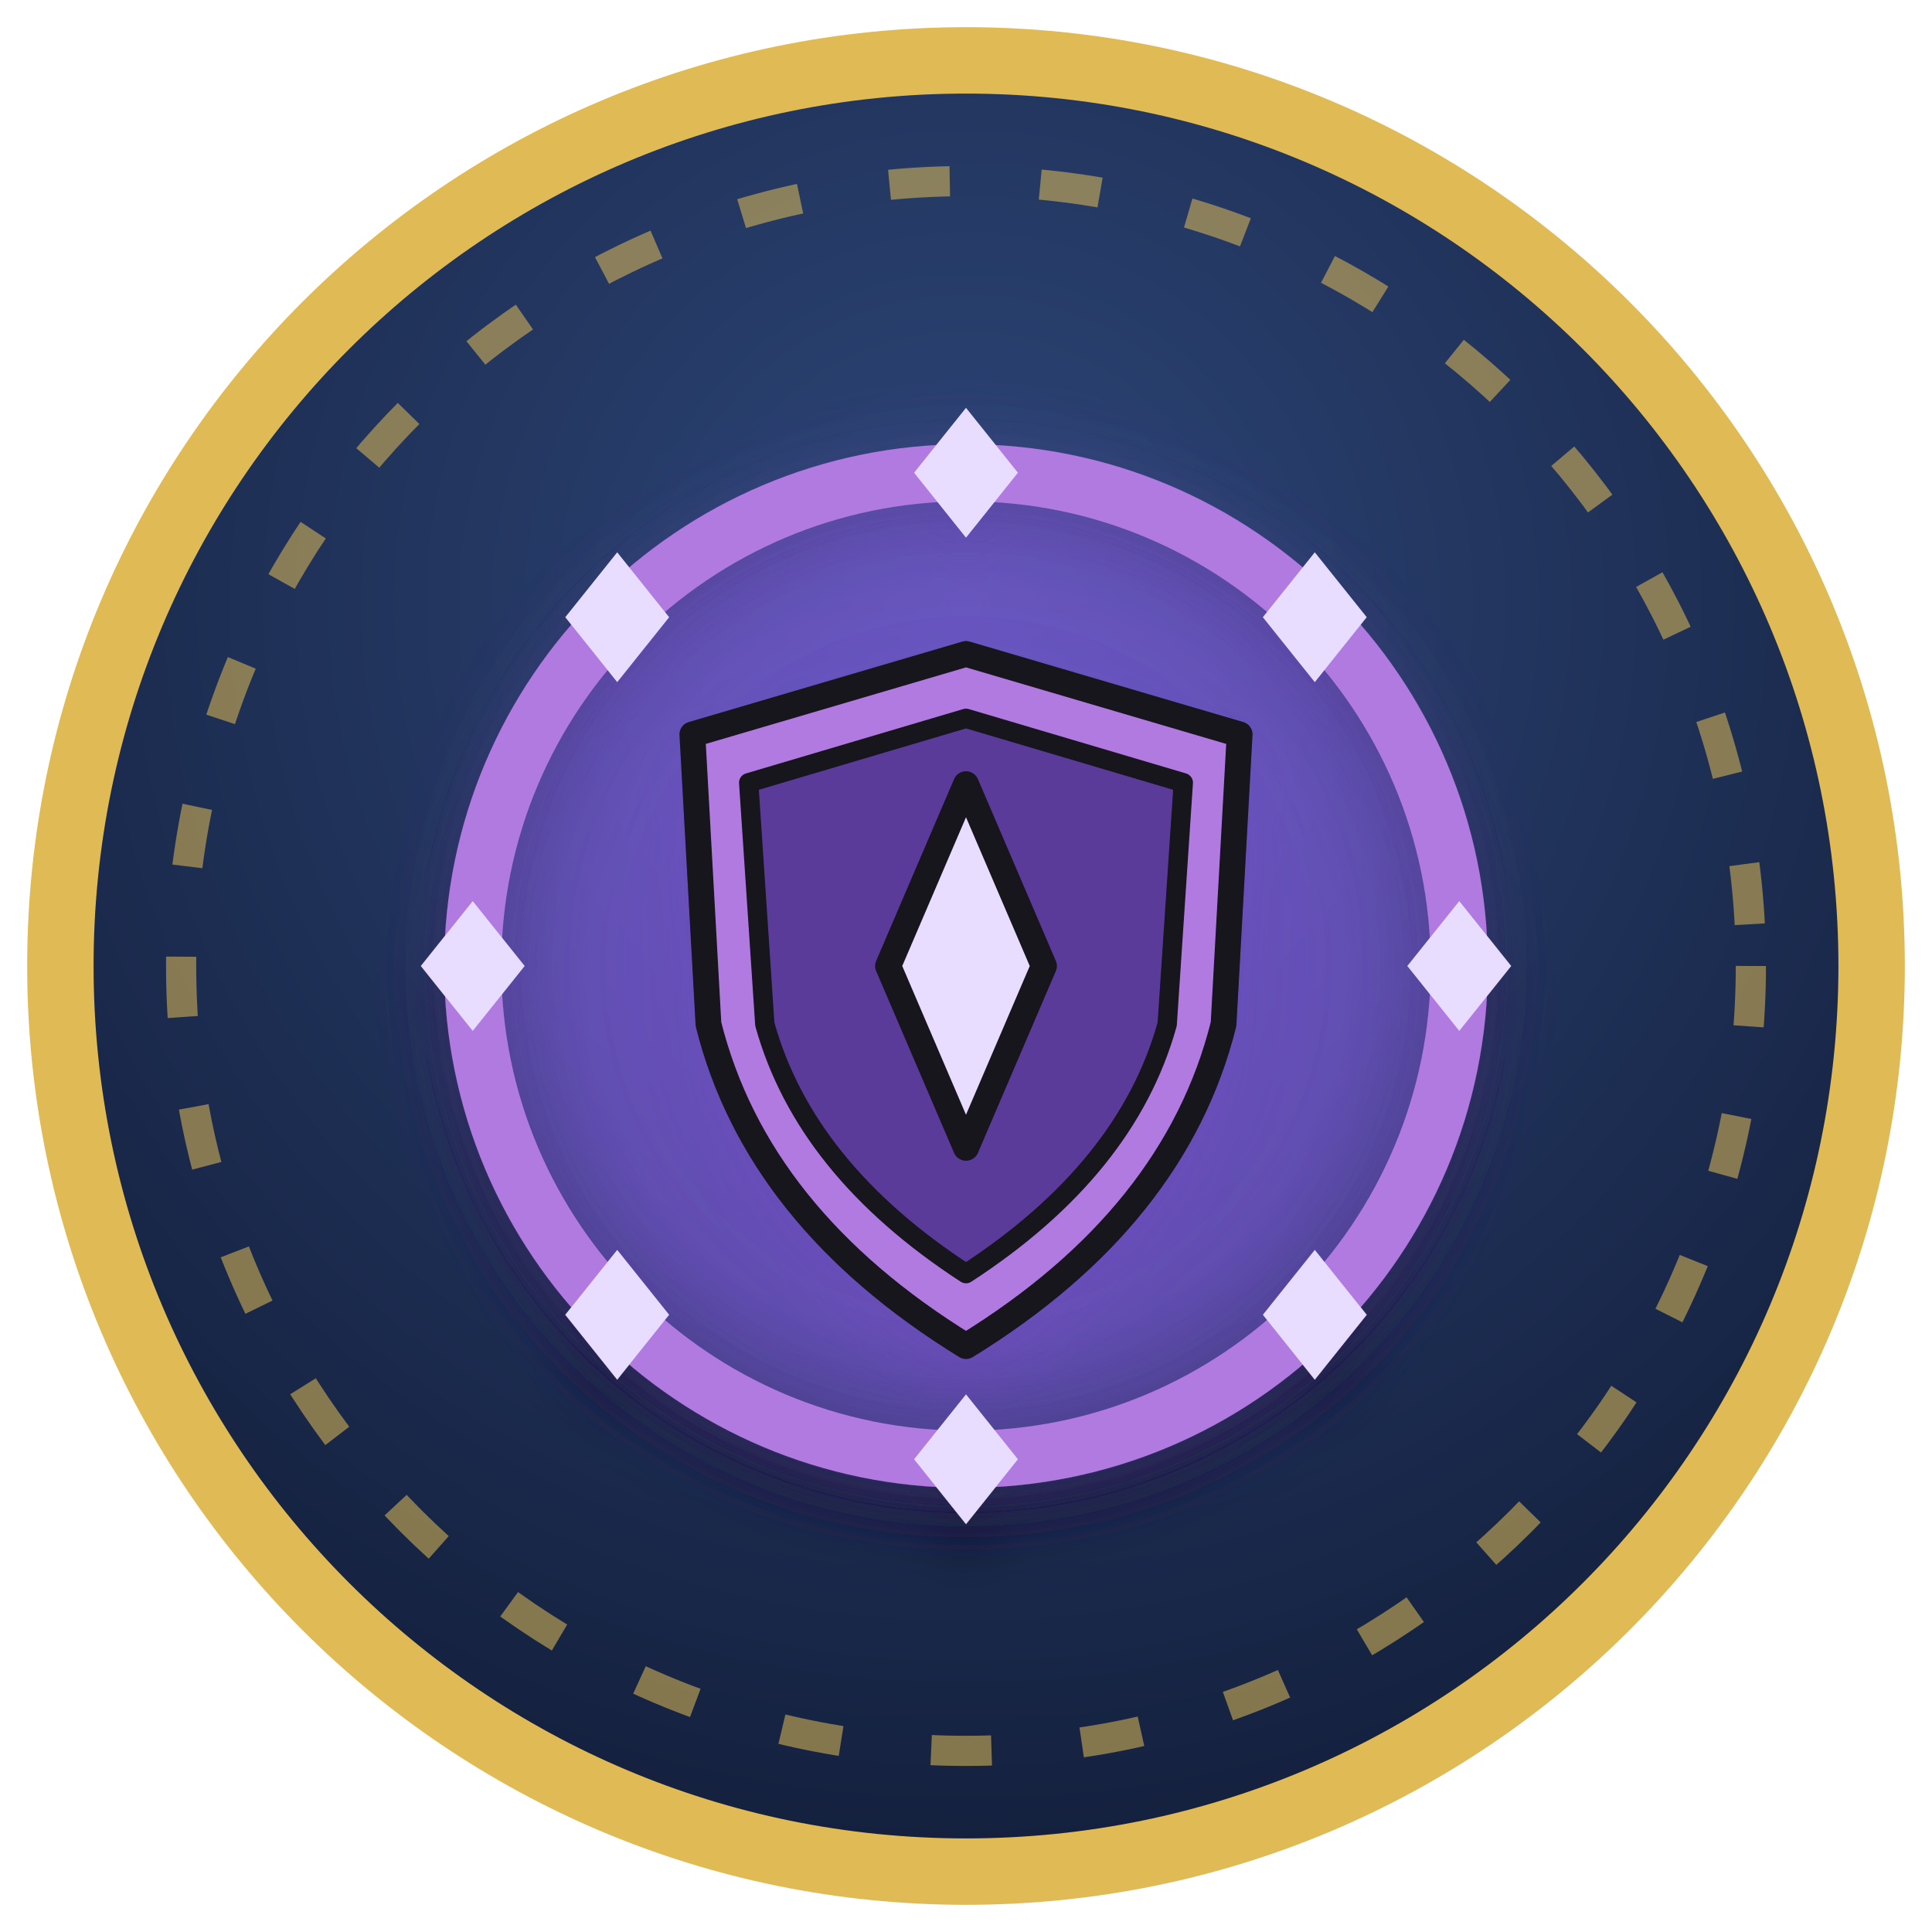
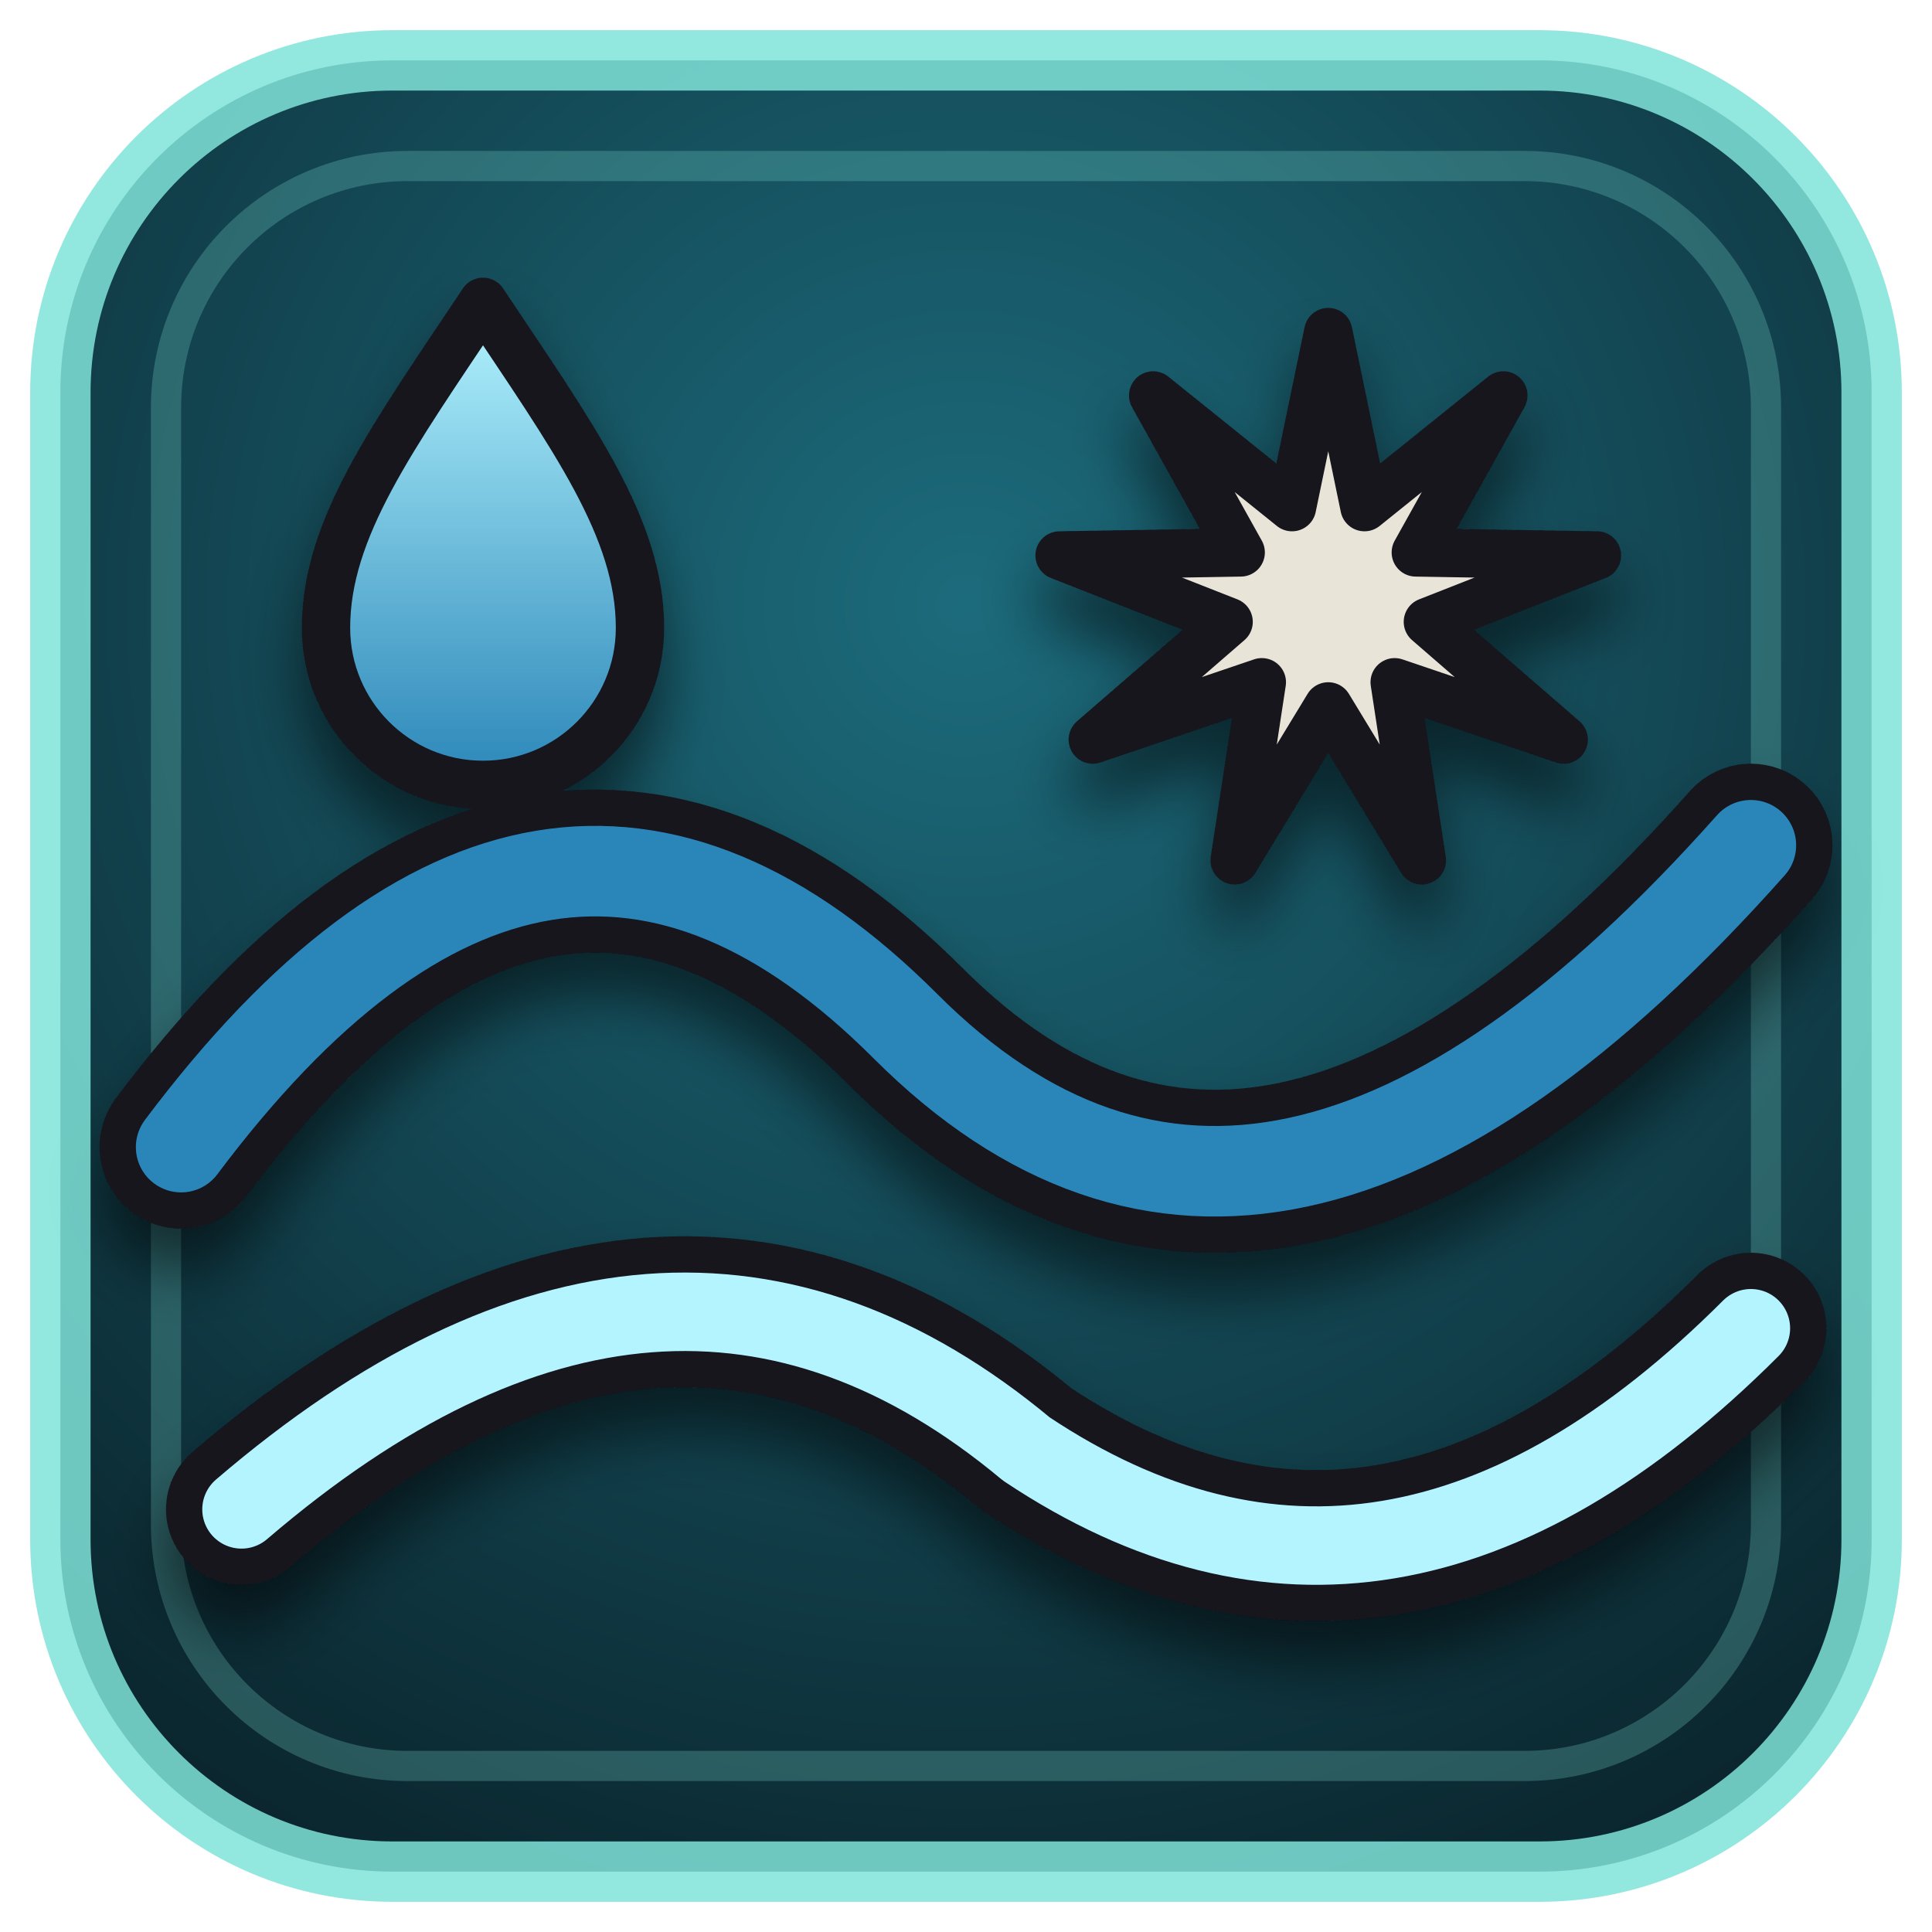
<svg xmlns="http://www.w3.org/2000/svg" viewBox="0 0 64 64" width="128" height="128">
  <defs>
    <linearGradient id="steel" x1="0" y1="0" x2="1" y2="1">
      <stop offset="0" stop-color="#f4f7fc" />
      <stop offset=".5" stop-color="#aab4c7" />
      <stop offset="1" stop-color="#5d6780" />
    </linearGradient>
    <linearGradient id="iron" x1="0" y1="0" x2="1" y2="1">
      <stop offset="0" stop-color="#9aa3b5" />
      <stop offset="1" stop-color="#454d61" />
    </linearGradient>
    <linearGradient id="gold" x1="0" y1="0" x2="0" y2="1">
      <stop offset="0" stop-color="#ffe9a8" />
      <stop offset=".55" stop-color="#e0a83c" />
      <stop offset="1" stop-color="#8a5a14" />
    </linearGradient>
    <linearGradient id="fire" x1="0" y1="0" x2="0" y2="1">
      <stop offset="0" stop-color="#e8391c" />
      <stop offset=".55" stop-color="#ff9a2e" />
      <stop offset="1" stop-color="#ffe680" />
    </linearGradient>
    <radialGradient id="fireR" cx=".45" cy=".45" r=".6">
      <stop offset="0" stop-color="#fff6c2" />
      <stop offset=".45" stop-color="#ffb43d" />
      <stop offset="1" stop-color="#d9361a" />
    </radialGradient>
    <linearGradient id="bolt" x1="0" y1="0" x2="1" y2="1">
      <stop offset="0" stop-color="#ffffff" />
      <stop offset=".5" stop-color="#a6ecff" />
      <stop offset="1" stop-color="#3fa2f0" />
    </linearGradient>
    <linearGradient id="blood" x1="0" y1="0" x2="0" y2="1">
      <stop offset="0" stop-color="#ff6060" />
      <stop offset="1" stop-color="#9a0f1c" />
    </linearGradient>
    <linearGradient id="poison" x1="0" y1="0" x2="0" y2="1">
      <stop offset="0" stop-color="#d6ff86" />
      <stop offset="1" stop-color="#4c9a28" />
    </linearGradient>
    <linearGradient id="water" x1="0" y1="0" x2="0" y2="1">
      <stop offset="0" stop-color="#b4f4ff" />
      <stop offset="1" stop-color="#2a86b8" />
    </linearGradient>
    <linearGradient id="ink" x1="0" y1="0" x2="0" y2="1">
      <stop offset="0" stop-color="#9474c4" />
      <stop offset="1" stop-color="#2a1d40" />
    </linearGradient>
    <linearGradient id="wood" x1="0" y1="0" x2="1" y2="0">
      <stop offset="0" stop-color="#c48e56" />
      <stop offset="1" stop-color="#6b4422" />
    </linearGradient>
    <linearGradient id="leaf" x1="0" y1="0" x2="1" y2="1">
      <stop offset="0" stop-color="#c4f58a" />
      <stop offset="1" stop-color="#3a8a38" />
    </linearGradient>
    <linearGradient id="hex" x1="0" y1="0" x2="0" y2="1">
      <stop offset="0" stop-color="#e09aff" />
      <stop offset="1" stop-color="#5a1f7a" />
    </linearGradient>
    <linearGradient id="bone" x1="0" y1="0" x2="0" y2="1">
      <stop offset="0" stop-color="#fbf4e2" />
      <stop offset="1" stop-color="#b8a684" />
    </linearGradient>
    <linearGradient id="heal" x1="0" y1="0" x2="0" y2="1">
      <stop offset="0" stop-color="#d4ffb0" />
      <stop offset="1" stop-color="#3fae4f" />
    </linearGradient>
    <linearGradient id="mana" x1="0" y1="0" x2="0" y2="1">
      <stop offset="0" stop-color="#bfe6ff" />
      <stop offset="1" stop-color="#2f6fd0" />
    </linearGradient>
    <linearGradient id="clay" x1="0" y1="0" x2="1" y2="1">
      <stop offset="0" stop-color="#d98a5a" />
      <stop offset="1" stop-color="#7a3a1e" />
    </linearGradient>
    <linearGradient id="hide" x1="0" y1="0" x2="0" y2="1">
      <stop offset="0" stop-color="#7a604a" />
      <stop offset="1" stop-color="#3e2e22" />
    </linearGradient>
    <linearGradient id="demon" x1="0" y1="0" x2="0" y2="1">
      <stop offset="0" stop-color="#c84a4a" />
      <stop offset="1" stop-color="#5a1418" />
    </linearGradient>
    <radialGradient id="holy" cx=".5" cy=".5" r=".5">
      <stop offset="0" stop-color="#fffbe6" />
      <stop offset=".5" stop-color="#ffe08a" stop-opacity=".8" />
      <stop offset="1" stop-color="#ffd060" stop-opacity="0" />
    </radialGradient>
    <radialGradient id="pearl" cx=".38" cy=".35" r=".7">
      <stop offset="0" stop-color="#ffffff" />
      <stop offset=".6" stop-color="#f2e6f0" />
      <stop offset="1" stop-color="#b8a8c4" />
    </radialGradient>
    <filter id="blur" x="-50%" y="-50%" width="200%" height="200%">
      <feGaussianBlur stdDeviation="2.2" />
    </filter>
    <filter id="ds" x="-20%" y="-20%" width="140%" height="140%">
      <feDropShadow dx="0" dy="1.4" stdDeviation="1" flood-color="#000" flood-opacity=".55" />
    </filter>
    <radialGradient id="bg" cx=".5" cy=".3" r=".85">
-       <stop offset="0" stop-color="#2d4678" />
-       <stop offset="1" stop-color="#0e1730" />
+       <stop offset="0" stop-color="#1c6b7c" />
+       <stop offset="1" stop-color="#091f26" />
    </radialGradient>
  </defs>
-   <circle cx="32" cy="32" r="30" fill="url(#bg)" />
-   <circle cx="32" cy="32" r="26" fill="none" stroke="#e0bb55" stroke-width="1" stroke-dasharray="2 3" opacity=".55" />
-   <g filter="url(#ds)" stroke="#15121d" stroke-width="1.6" stroke-linejoin="round" stroke-linecap="round" transform="translate(32 32) scale(.86) translate(-32 -32)">
-     <g filter="url(#blur)" opacity="0.4" stroke="none">
-       <circle cx="32" cy="32" r="18" fill="#9a6aff" />
+   <rect x="2" y="2" width="60" height="60" rx="11" fill="url(#bg)" />
+   <rect x="5.5" y="5.5" width="53" height="53" rx="8" fill="none" stroke="#7fe3d8" stroke-width="1" opacity="0.25" />
+   <g filter="url(#ds)" stroke="#15121d" stroke-width="1.6" stroke-linejoin="round" stroke-linecap="round">
+     <path d="M6 38 Q18 22 30 34 Q42 46 58 28" fill="none" stroke="#15121d" stroke-width="5.4" />
+     <path d="M6 38 Q18 22 30 34 Q42 46 58 28" fill="none" stroke="#2a86b8" stroke-width="3.0" />
+     <path d="M8 50 Q22 38 34 48 Q46 56 58 44" fill="none" stroke="#15121d" stroke-width="5.0" />
+     <path d="M8 50 Q22 38 34 48 Q46 56 58 44" fill="none" stroke="#b4f4ff" stroke-width="2.6" />
+     <polygon points="44.0,11.0 45.2,16.8 49.8,13.1 46.9,18.3 52.9,18.4 47.3,20.6 51.8,24.5 46.2,22.6 47.1,28.5 44.0,23.4 40.9,28.5 41.8,22.6 36.2,24.5 40.7,20.6 35.1,18.4 41.1,18.3 38.2,13.1 42.8,16.8" fill="#e9e4d8" />
+     <g transform="translate(16 18)">
+       <path d="M0 -8 C3 -3.5 5.2 -.5 5.2 2.8 A5.2 5.2 0 0 1 -5.2 2.8 C-5.2 -.5 -3 -3.5 0 -8 Z" fill="url(#water)" />
    </g>
-     <circle cx="32" cy="32" r="19" fill="#9a6aff" fill-opacity=".18" stroke="#b07ae0" stroke-width="2.2" />
-     <g transform="translate(51.0 32.0)">
-       <path d="M0 -2.5 L2 0 L0 2.5 L-2 0 Z" fill="#e8dcff" stroke="none" />
-     </g>
-     <g transform="translate(45.43503 45.43503)">
-       <path d="M0 -2.5 L2 0 L0 2.5 L-2 0 Z" fill="#e8dcff" stroke="none" />
-     </g>
-     <g transform="translate(32.0 51.0)">
-       <path d="M0 -2.5 L2 0 L0 2.5 L-2 0 Z" fill="#e8dcff" stroke="none" />
-     </g>
-     <g transform="translate(18.56497 45.43503)">
-       <path d="M0 -2.5 L2 0 L0 2.5 L-2 0 Z" fill="#e8dcff" stroke="none" />
-     </g>
-     <g transform="translate(13.0 32.0)">
-       <path d="M0 -2.5 L2 0 L0 2.5 L-2 0 Z" fill="#e8dcff" stroke="none" />
-     </g>
-     <g transform="translate(18.56497 18.56497)">
-       <path d="M0 -2.5 L2 0 L0 2.5 L-2 0 Z" fill="#e8dcff" stroke="none" />
-     </g>
-     <g transform="translate(32 13.0)">
-       <path d="M0 -2.5 L2 0 L0 2.5 L-2 0 Z" fill="#e8dcff" stroke="none" />
-     </g>
-     <g transform="translate(45.43503 18.56497)">
-       <path d="M0 -2.5 L2 0 L0 2.5 L-2 0 Z" fill="#e8dcff" stroke="none" />
-     </g>
-     <g transform="translate(32 33) scale(0.62)">
-       <path d="M0 -21 L17 -16 L16 2 Q13 14 0 22 Q-13 14 -16 2 L-17 -16 Z" fill="#b07ae0" />
-       <path d="M0 -17 L13.5 -13 L12.5 2 Q10 11 0 17.5 Q-10 11 -12.5 2 L-13.5 -13 Z" fill="#5a3a9a" stroke-width="1.2" />
-     </g>
-     <path d="M32 25 L35 32 L32 39 L29 32 Z" fill="#e8dcff" stroke-width="1" />
  </g>
-   <circle cx="32" cy="32" r="30" fill="none" stroke="#e0bb55" stroke-width="2.2" />
+   <rect x="2" y="2" width="60" height="60" rx="11" fill="none" stroke="#7fe3d8" stroke-width="2" opacity="0.85" />
</svg>
